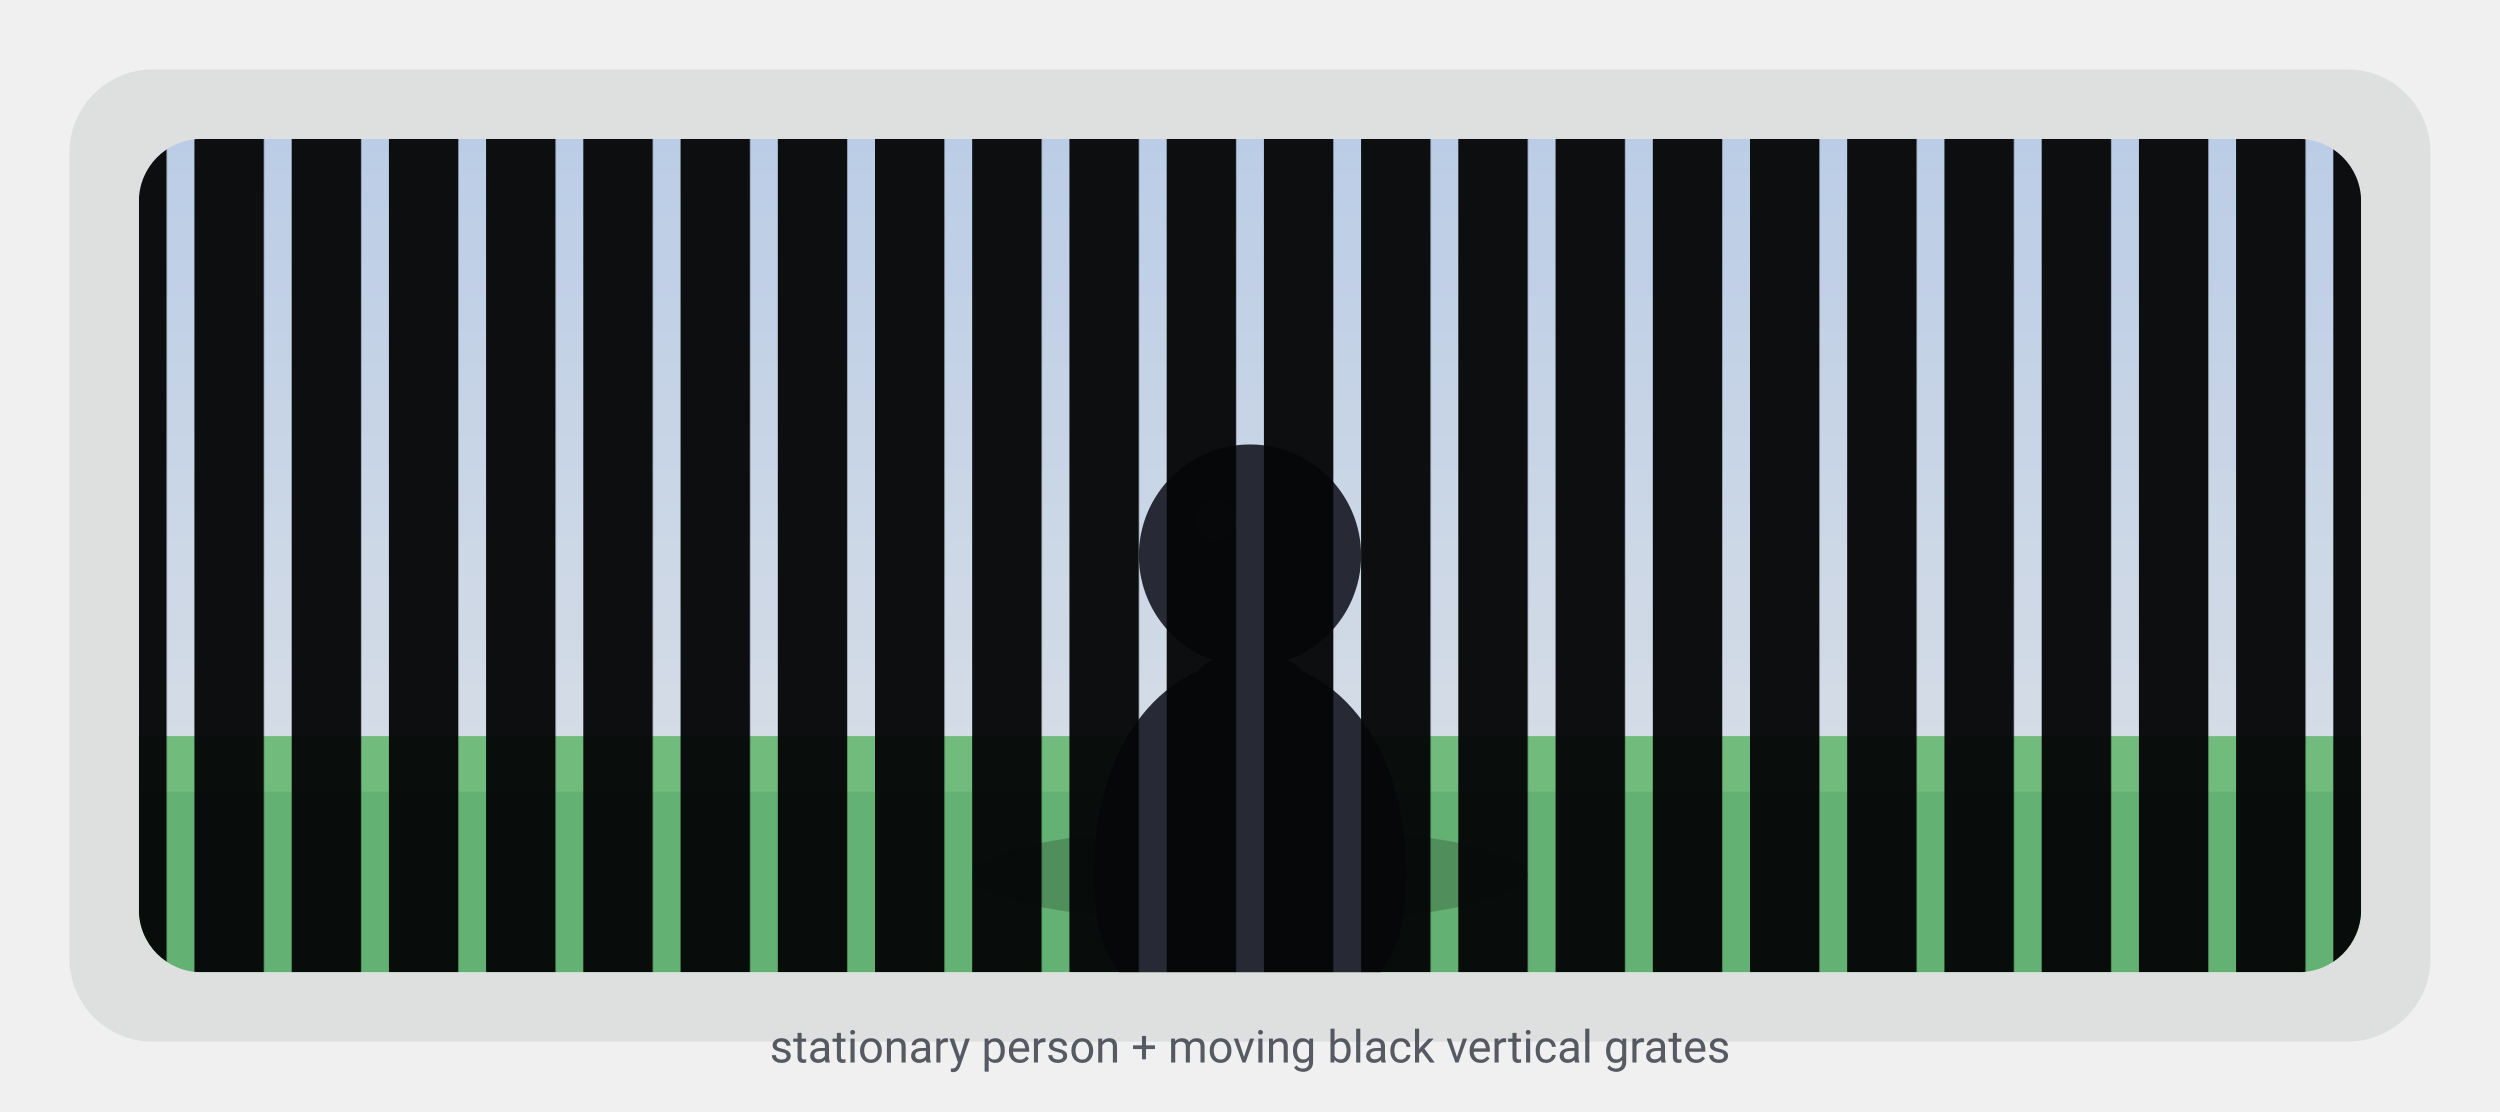
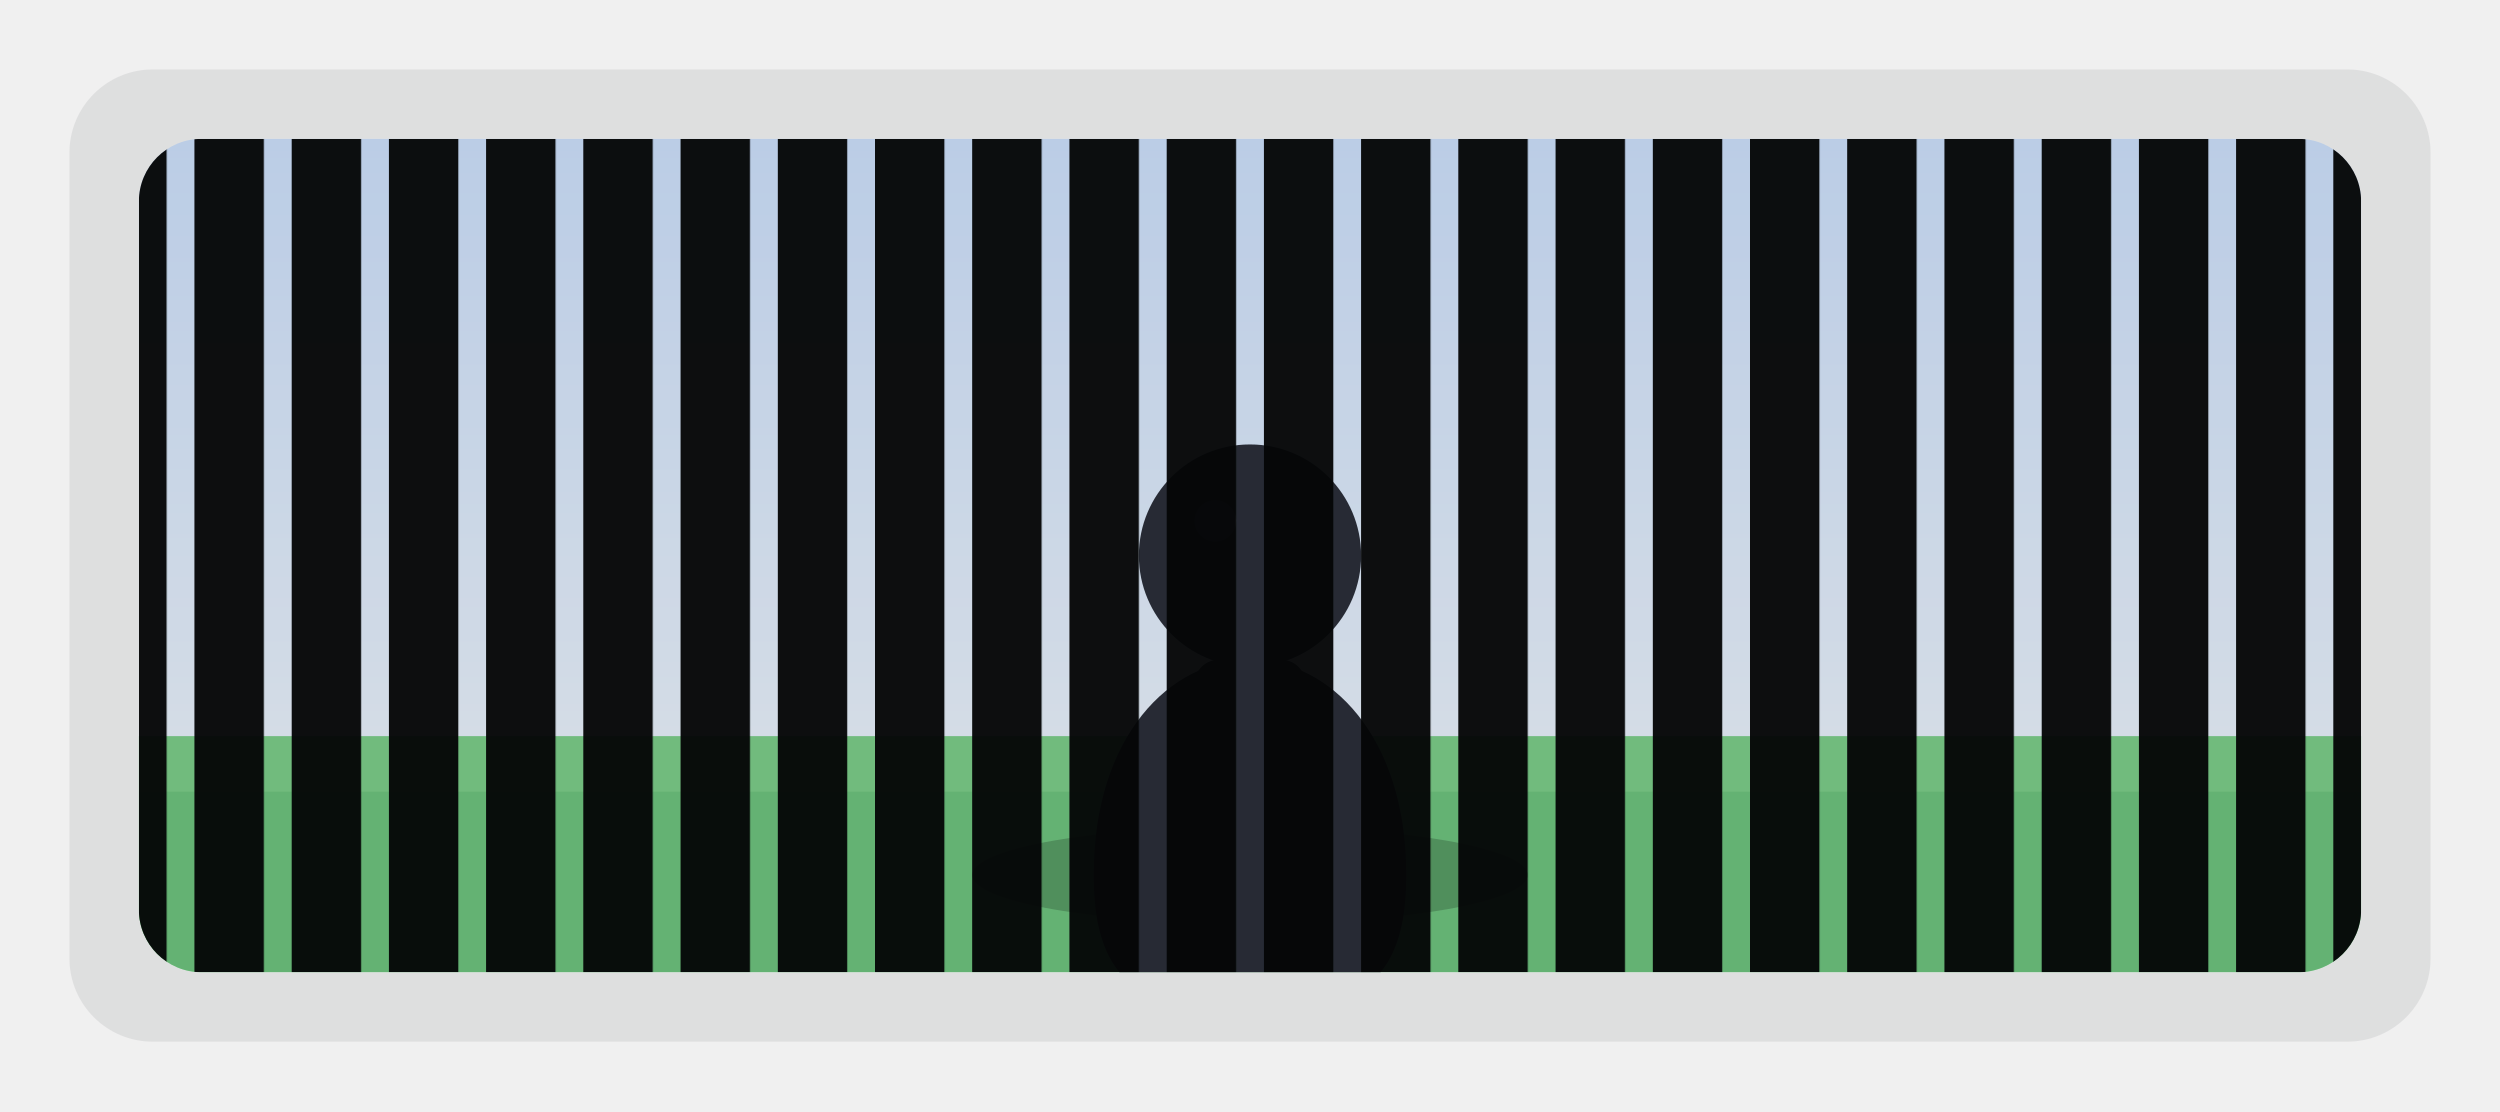
<svg xmlns="http://www.w3.org/2000/svg" width="720" height="320" viewBox="0 0 720 320">
  <defs>
    <clipPath id="yardClip">
      <rect x="40" y="40" width="640" height="240" rx="18" />
    </clipPath>
    <g id="person">
      <ellipse cx="360" cy="252" rx="80" ry="14" fill="#000" opacity="0.20" />
      <path d="M315 252                C315 212, 337 190, 360 190                C383 190, 405 212, 405 252                C405 280, 394 292, 360 292                C326 292, 315 280, 315 252Z" fill="#2b2f3a" />
      <circle cx="360" cy="160" r="32" fill="#2b2f3a" />
      <rect x="344" y="190" width="32" height="16" rx="7" fill="#2b2f3a" />
      <circle cx="350" cy="150" r="6" fill="#fff" opacity="0.18" />
    </g>
    <linearGradient id="bg" x1="0" x2="0" y1="0" y2="1">
      <stop offset="0" stop-color="#cfe3ff" />
      <stop offset="1" stop-color="#f6fbff" />
    </linearGradient>
    <pattern id="grate" x="0" y="0" width="28" height="240" patternUnits="userSpaceOnUse">
      <rect x="0" y="0" width="20" height="240" fill="#050607" />
      <animate attributeName="x" values="0;28" dur="0.467s" repeatCount="indefinite" />
    </pattern>
  </defs>
  <rect x="20" y="20" width="680" height="280" rx="24" fill="#11151c" opacity="0.08" />
  <rect x="40" y="40" width="640" height="240" rx="18" fill="url(#bg)" />
  <g clip-path="url(#yardClip)">
    <rect x="40" y="212" width="640" height="68" fill="#7dcf8b" />
    <rect x="40" y="228" width="640" height="52" fill="#65be76" opacity="0.55" />
    <use href="#person" />
    <rect x="40" y="40" width="640" height="240" fill="url(#grate)" opacity="0.96" />
    <rect x="40" y="40" width="640" height="240" fill="#000" opacity="0.10" />
  </g>
-   <text x="360" y="306" text-anchor="middle" font-family="ui-sans-serif, system-ui, -apple-system, Segoe UI, Roboto" font-size="13" fill="#3a3f4a" opacity="0.85">
-     stationary person + moving black vertical grates
-   </text>
</svg>
